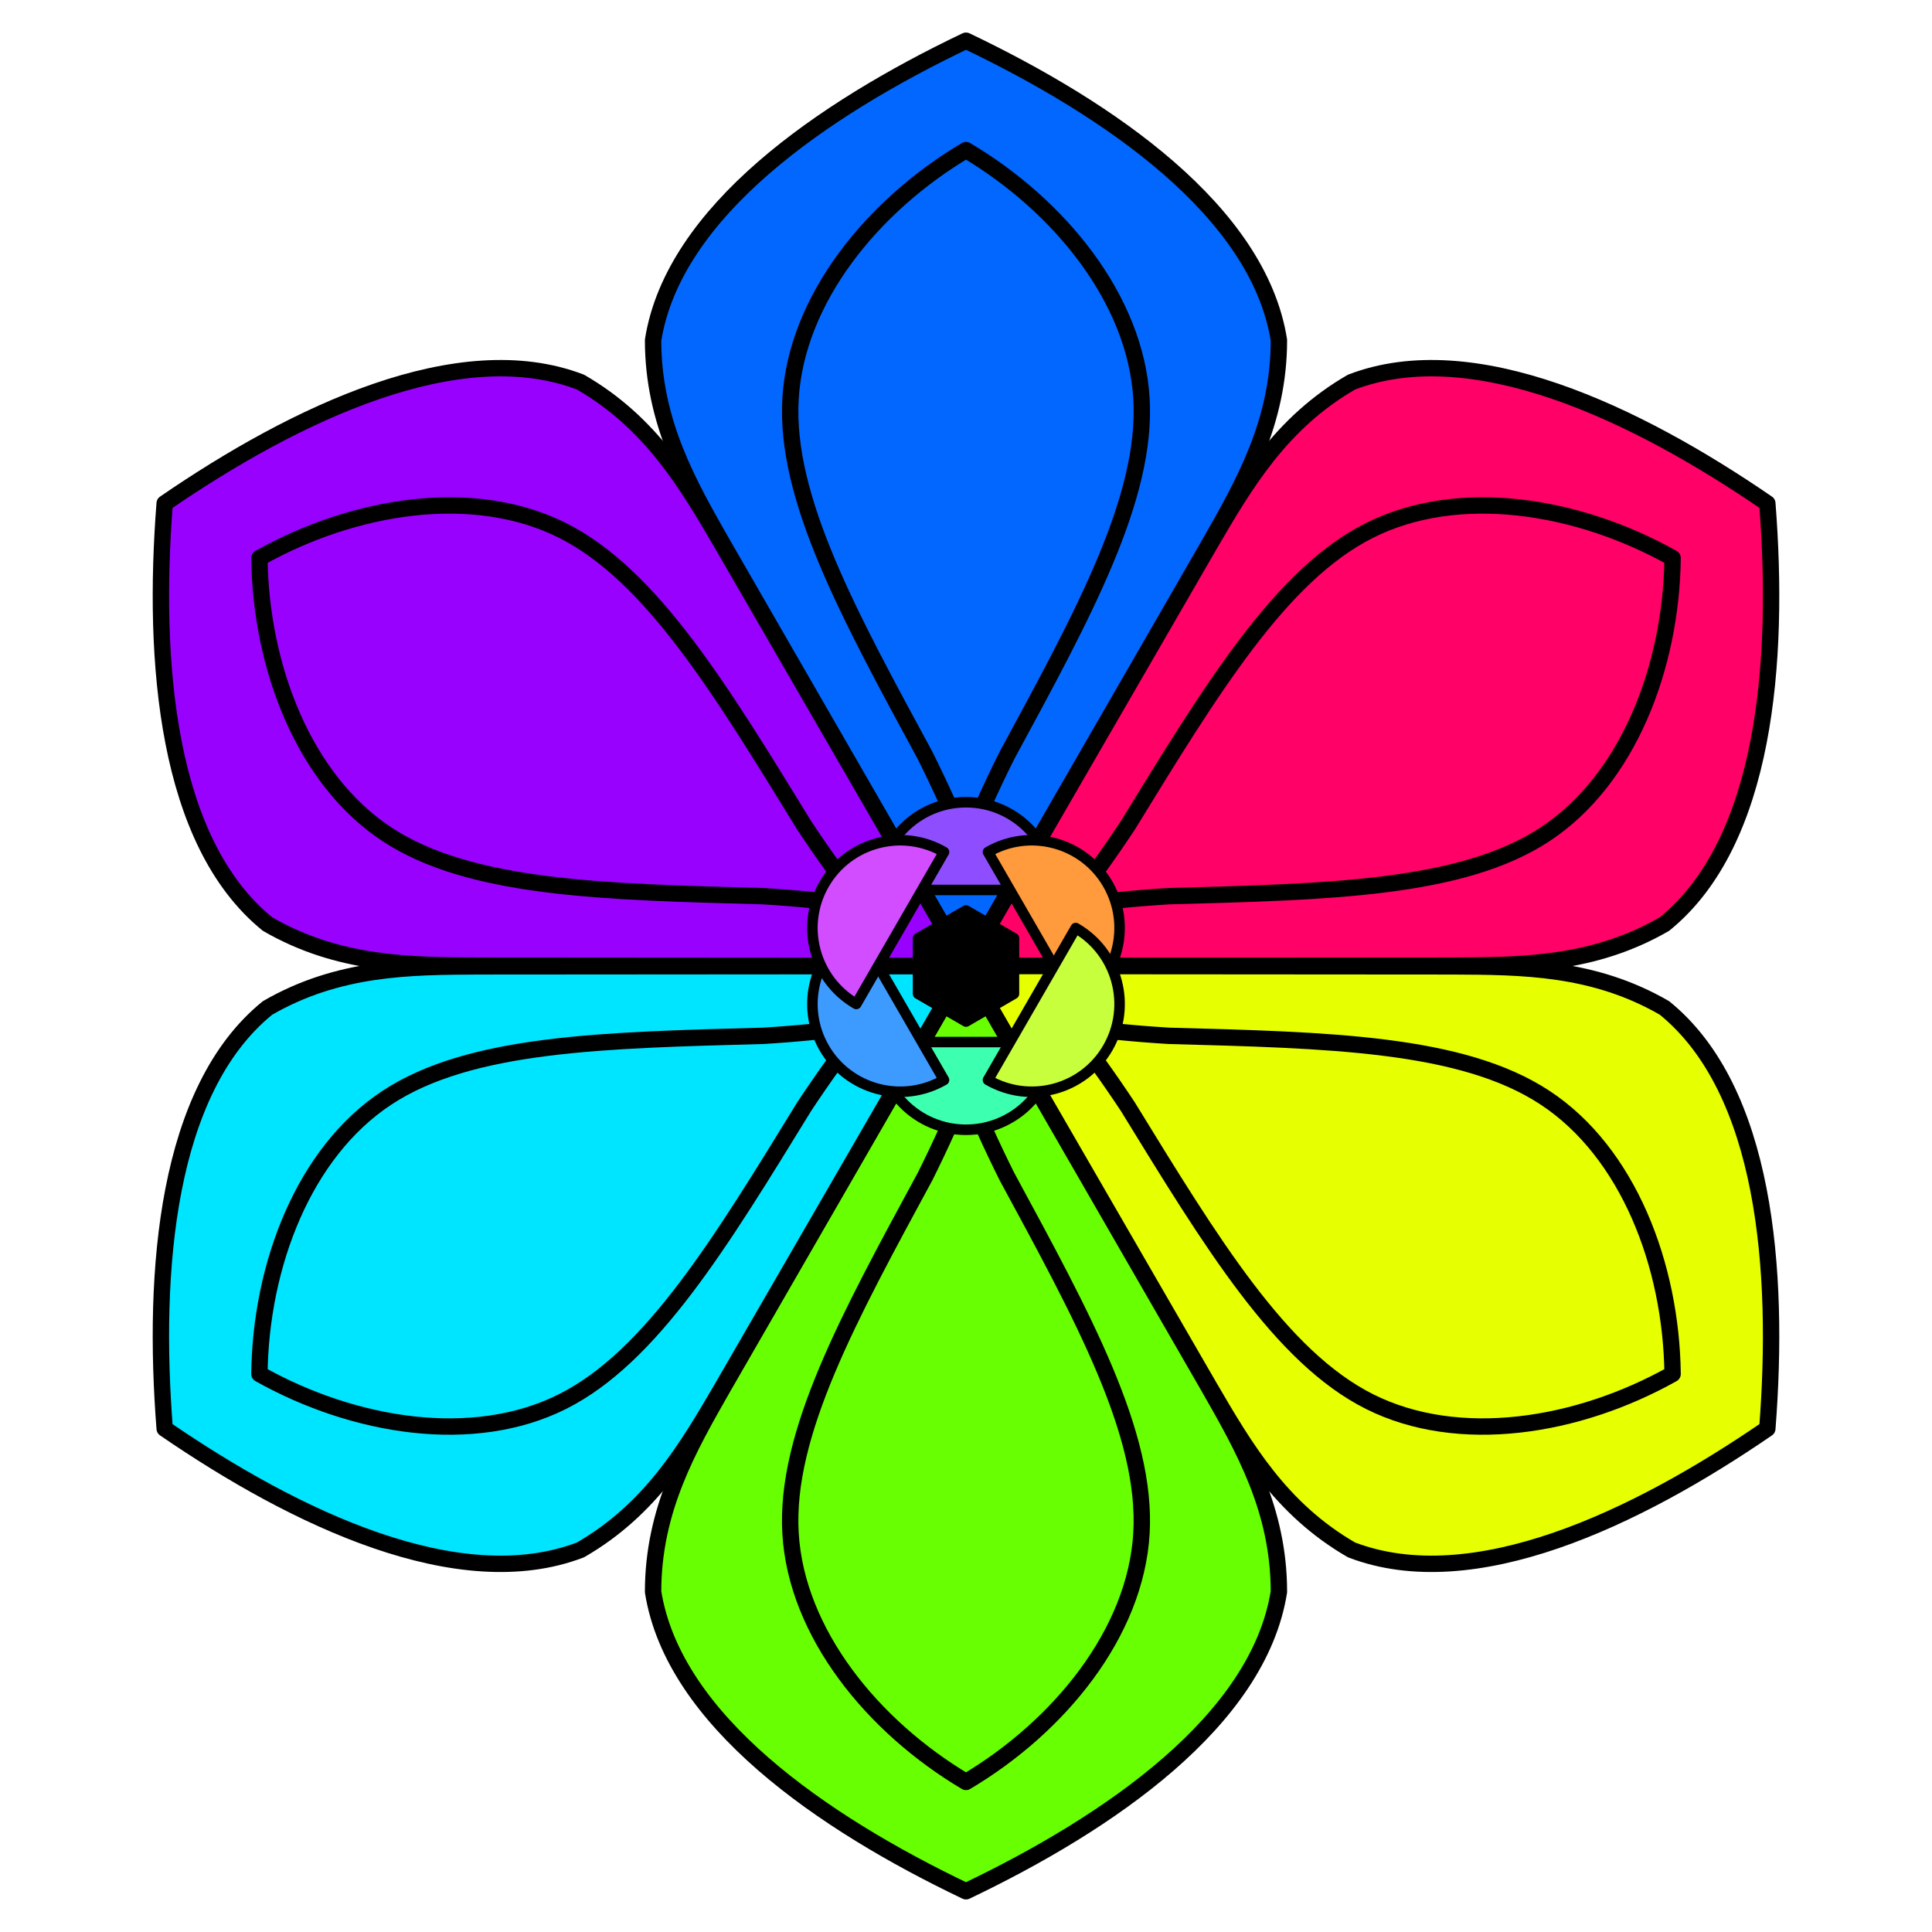
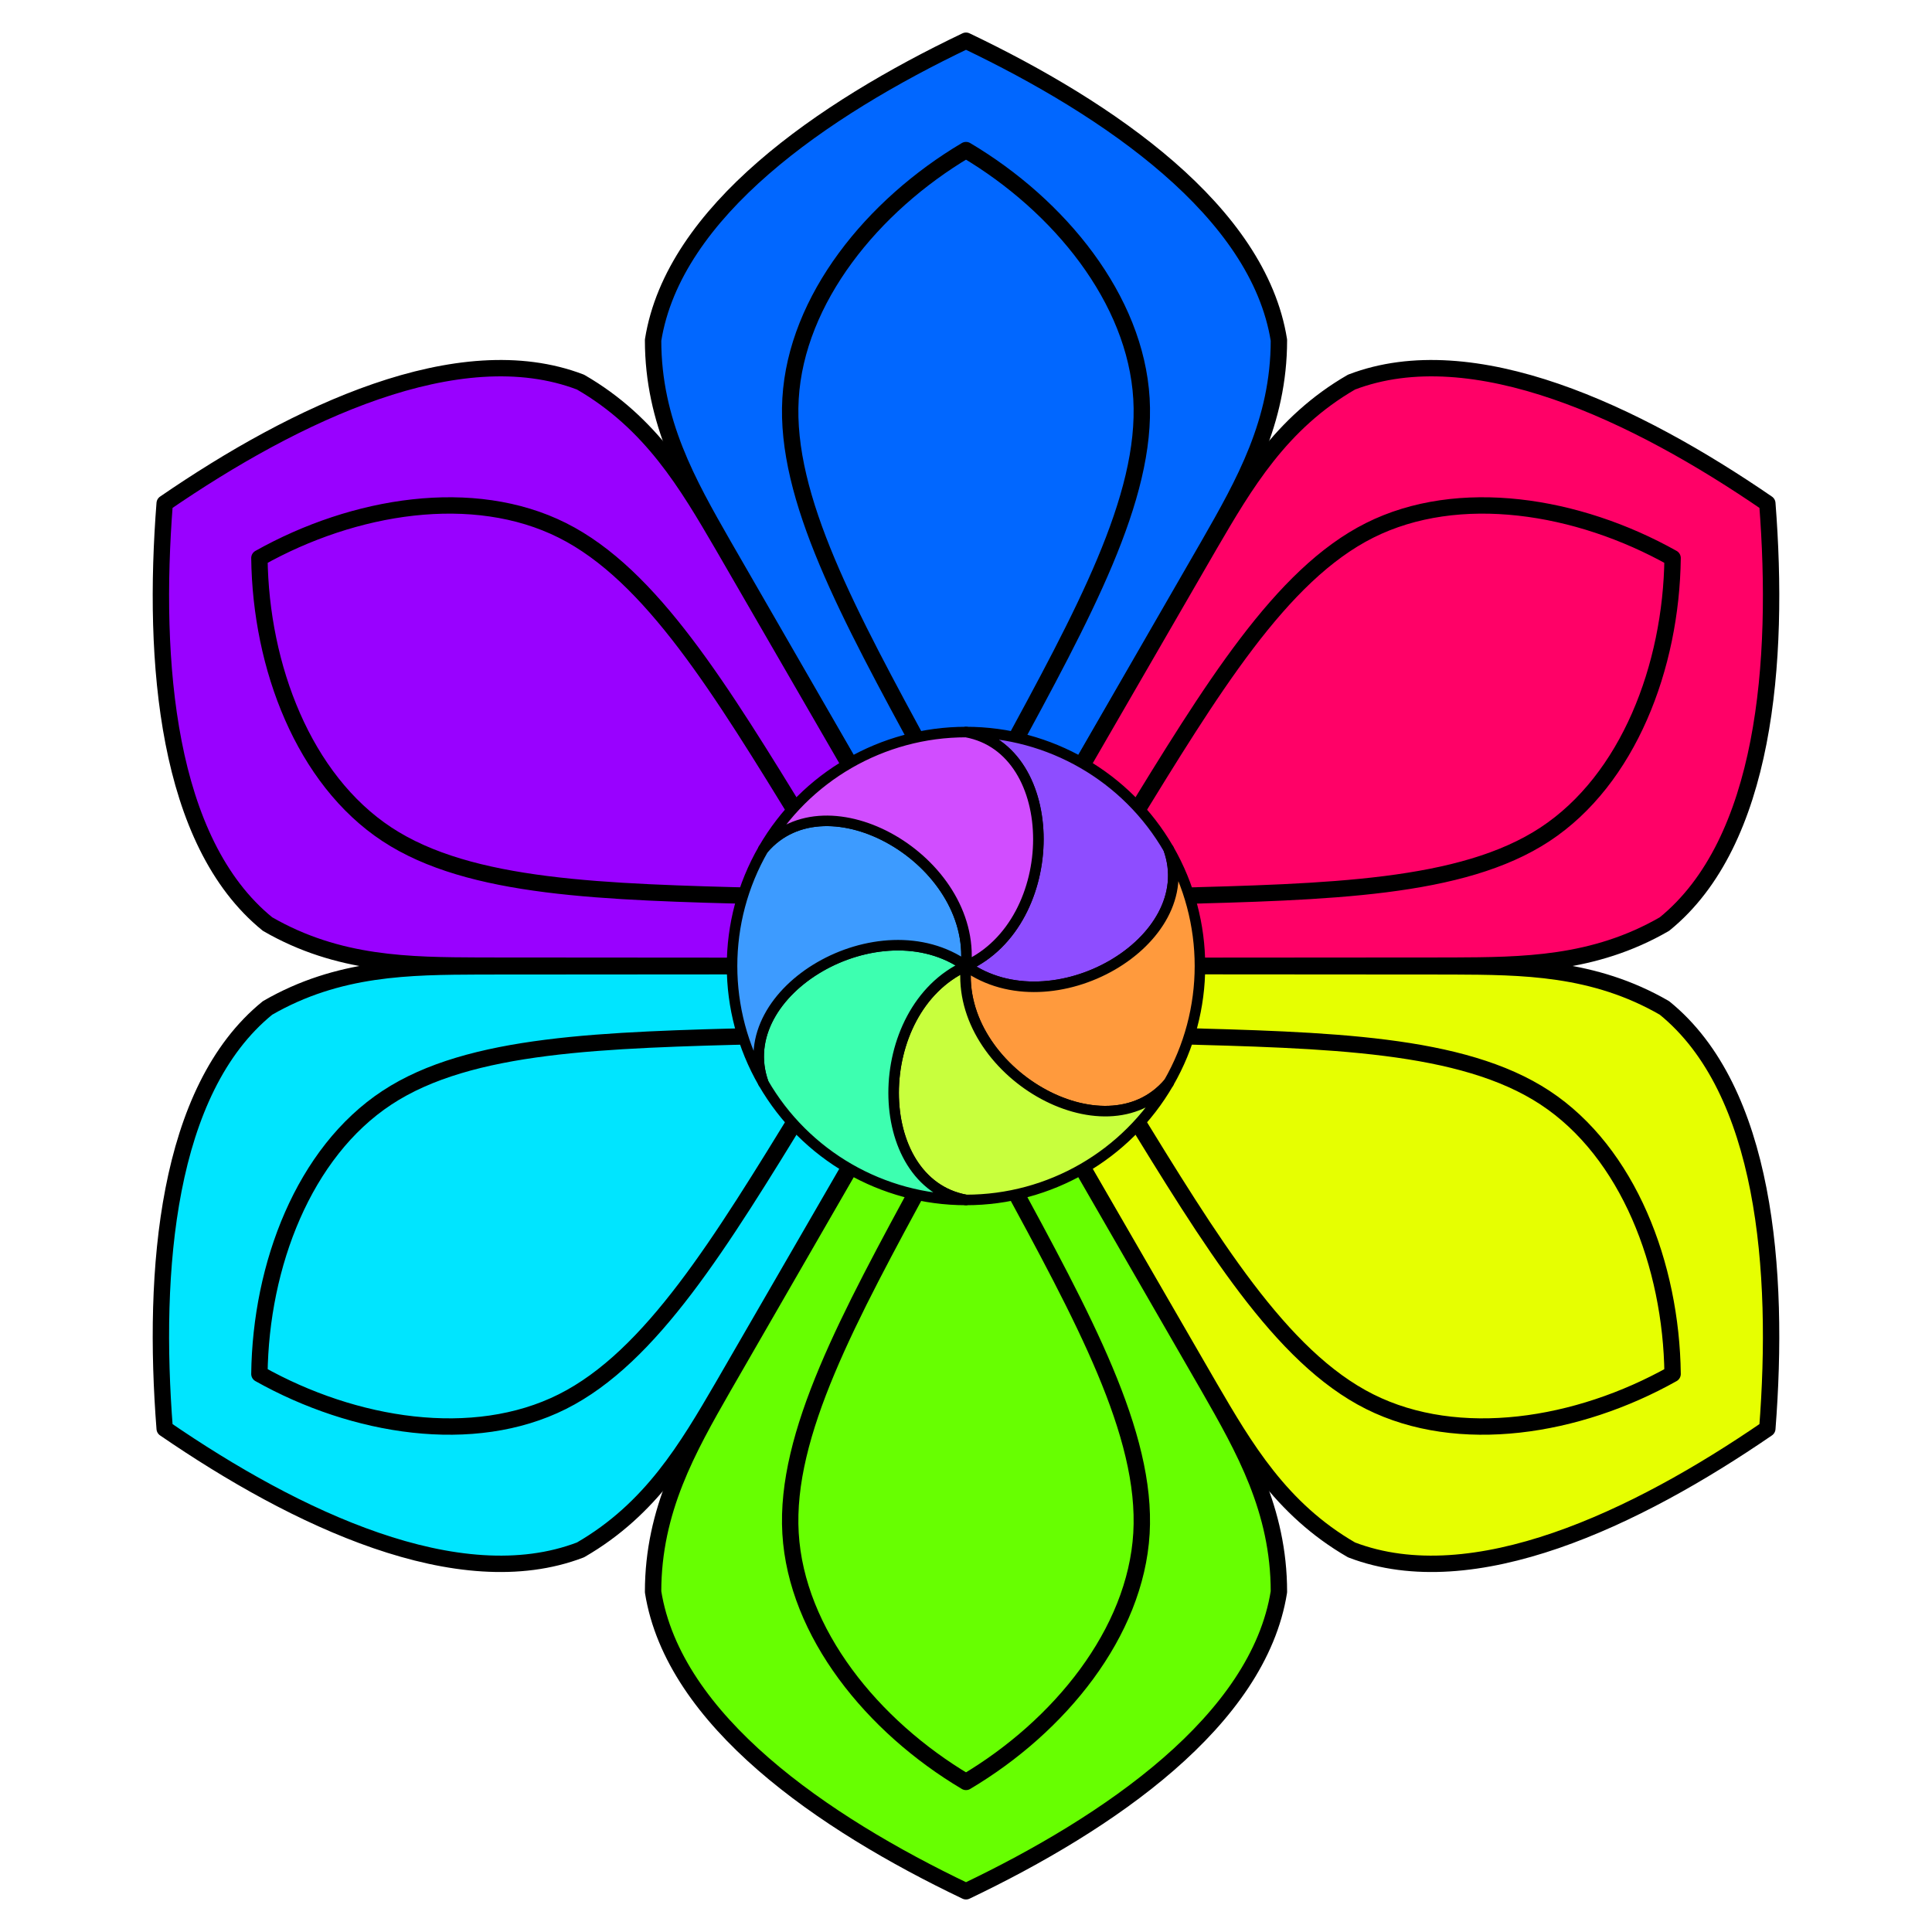
<svg xmlns="http://www.w3.org/2000/svg" viewBox="0 0 1024 1024" fill="none">
  <g transform="translate(512 512) scale(31) translate(-16 -16)">
    <g stroke="#000000" stroke-width="0.28" stroke-linecap="round" stroke-linejoin="round">
      <path fill="#0167FF" d="M16 0.18 C13.55 1.35 11 3.1 10.65 5.3 C10.65 6.7 11.25 7.75 11.85 8.8 L16 16 L20.15 8.8 C20.75 7.75 21.35 6.7 21.35 5.3 C21 3.1 18.45 1.35 16 0.18 Z" />
      <path d="M16 2.05 C14.4 3 13.1 4.6 13 6.3 C12.9 8 14 10 15.3 12.4 C15.55 12.9 15.8 13.45 16 13.95 C16.2 13.45 16.45 12.9 16.7 12.4 C18 10 19.1 8 19 6.3 C18.9 4.6 17.6 3 16 2.05 Z" />
    </g>
    <g transform="rotate(60 16 16)" stroke="#000000" stroke-width="0.28" stroke-linecap="round" stroke-linejoin="round">
      <path fill="#FF0167" d="M16 0.18 C13.55 1.35 11 3.1 10.65 5.3 C10.65 6.7 11.25 7.75 11.85 8.8 L16 16 L20.15 8.8 C20.75 7.75 21.35 6.7 21.35 5.3 C21 3.1 18.45 1.35 16 0.18 Z" />
      <path d="M16 2.05 C14.4 3 13.1 4.6 13 6.3 C12.9 8 14 10 15.3 12.4 C15.55 12.9 15.8 13.45 16 13.95 C16.2 13.45 16.45 12.9 16.7 12.4 C18 10 19.1 8 19 6.3 C18.9 4.6 17.6 3 16 2.05 Z" />
    </g>
    <g transform="rotate(120 16 16)" stroke="#000000" stroke-width="0.28" stroke-linecap="round" stroke-linejoin="round">
      <path fill="#E6FF01" d="M16 0.18 C13.55 1.35 11 3.1 10.65 5.3 C10.65 6.7 11.25 7.75 11.85 8.8 L16 16 L20.15 8.8 C20.75 7.75 21.35 6.7 21.35 5.3 C21 3.1 18.45 1.35 16 0.18 Z" />
      <path d="M16 2.05 C14.4 3 13.1 4.6 13 6.3 C12.9 8 14 10 15.3 12.4 C15.55 12.9 15.8 13.45 16 13.95 C16.2 13.45 16.45 12.9 16.7 12.4 C18 10 19.1 8 19 6.3 C18.9 4.6 17.6 3 16 2.05 Z" />
    </g>
    <g transform="rotate(180 16 16)" stroke="#000000" stroke-width="0.28" stroke-linecap="round" stroke-linejoin="round">
      <path fill="#67FF01" d="M16 0.18 C13.55 1.35 11 3.1 10.65 5.3 C10.65 6.7 11.25 7.75 11.85 8.8 L16 16 L20.15 8.8 C20.75 7.75 21.35 6.7 21.35 5.3 C21 3.1 18.45 1.35 16 0.18 Z" />
      <path d="M16 2.05 C14.4 3 13.1 4.6 13 6.3 C12.9 8 14 10 15.3 12.4 C15.55 12.9 15.8 13.45 16 13.95 C16.2 13.45 16.45 12.9 16.7 12.4 C18 10 19.1 8 19 6.3 C18.9 4.6 17.6 3 16 2.05 Z" />
    </g>
    <g transform="rotate(240 16 16)" stroke="#000000" stroke-width="0.28" stroke-linecap="round" stroke-linejoin="round">
      <path fill="#00E5FF" d="M16 0.18 C13.55 1.35 11 3.1 10.65 5.3 C10.65 6.7 11.25 7.75 11.85 8.8 L16 16 L20.15 8.8 C20.75 7.75 21.35 6.7 21.35 5.3 C21 3.1 18.45 1.35 16 0.18 Z" />
      <path d="M16 2.05 C14.4 3 13.1 4.6 13 6.3 C12.9 8 14 10 15.3 12.4 C15.55 12.9 15.8 13.45 16 13.95 C16.2 13.45 16.45 12.9 16.7 12.4 C18 10 19.1 8 19 6.3 C18.9 4.6 17.6 3 16 2.05 Z" />
    </g>
    <g transform="rotate(300 16 16)" stroke="#000000" stroke-width="0.28" stroke-linecap="round" stroke-linejoin="round">
      <path fill="#9901FF" d="M16 0.18 C13.55 1.35 11 3.1 10.65 5.3 C10.65 6.7 11.25 7.75 11.85 8.8 L16 16 L20.15 8.8 C20.75 7.75 21.35 6.7 21.35 5.3 C21 3.1 18.45 1.35 16 0.18 Z" />
      <path d="M16 2.05 C14.4 3 13.1 4.6 13 6.3 C12.9 8 14 10 15.3 12.4 C15.55 12.9 15.8 13.45 16 13.95 C16.2 13.45 16.45 12.9 16.7 12.4 C18 10 19.1 8 19 6.3 C18.9 4.6 17.6 3 16 2.05 Z" />
    </g>
-     <g data-center="pinwheel" stroke="#000000" stroke-width="0.18" stroke-linecap="round" stroke-linejoin="round">
-       <g data-center-pair="0-180">
-         <path fill="#8E4DFF" d="M14.5 14.7 A1.5 1.5 0 0 1 17.5 14.7 Z" />
-         <path fill="#3DFFB0" d="M14.5 14.7 A1.5 1.5 0 0 1 17.5 14.7 Z" transform="rotate(180 16 16)" />
-       </g>
-       <g data-center-pair="60-240">
-         <path fill="#FF9A3D" d="M14.5 14.7 A1.5 1.5 0 0 1 17.5 14.7 Z" transform="rotate(60 16 16)" />
-         <path fill="#3D9BFF" d="M14.5 14.7 A1.5 1.5 0 0 1 17.5 14.7 Z" transform="rotate(240 16 16)" />
-       </g>
-       <g data-center-pair="120-300">
-         <path fill="#C8FF3D" d="M14.5 14.7 A1.5 1.5 0 0 1 17.5 14.7 Z" transform="rotate(120 16 16)" />
-         <path fill="#D14DFF" d="M14.5 14.7 A1.5 1.5 0 0 1 17.5 14.7 Z" transform="rotate(300 16 16)" />
-       </g>
-       <path fill="#000000" d="M16 15.05 L16.82 15.525 L16.82 16.475 L16 16.95 L15.18 16.475 L15.18 15.525 Z" />
+     <g data-center="swirl" stroke="#000000" stroke-width="0.18" stroke-linecap="round" stroke-linejoin="round">
+       <path data-center-piece="violet-blue" fill="#8E4DFF" d="M16 16 C17.65 15.25 17.65 12.3 16 12 A4 4 0 0 1 19.464 14 C20.029 15.579 17.475 17.054 16 16 Z" />
+       <path data-center-piece="red-yellow" fill="#FF9A3D" d="M16 16 C17.65 15.25 17.65 12.3 16 12 A4 4 0 0 1 19.464 14 C20.029 15.579 17.475 17.054 16 16 Z" transform="rotate(60 16 16)" />
+       <path data-center-piece="yellow-green" fill="#C8FF3D" d="M16 16 C17.65 15.25 17.65 12.3 16 12 A4 4 0 0 1 19.464 14 C20.029 15.579 17.475 17.054 16 16 Z" transform="rotate(120 16 16)" />
+       <path data-center-piece="green-cyan" fill="#3DFFB0" d="M16 16 C17.65 15.25 17.65 12.3 16 12 A4 4 0 0 1 19.464 14 C20.029 15.579 17.475 17.054 16 16 Z" transform="rotate(180 16 16)" />
+       <path data-center-piece="cyan-violet" fill="#3D9BFF" d="M16 16 C17.65 15.25 17.65 12.3 16 12 A4 4 0 0 1 19.464 14 C20.029 15.579 17.475 17.054 16 16 Z" transform="rotate(240 16 16)" />
+       <path data-center-piece="blue-red" fill="#D14DFF" d="M16 16 C17.65 15.25 17.65 12.3 16 12 A4 4 0 0 1 19.464 14 C20.029 15.579 17.475 17.054 16 16 Z" transform="rotate(300 16 16)" />
    </g>
  </g>
</svg>
